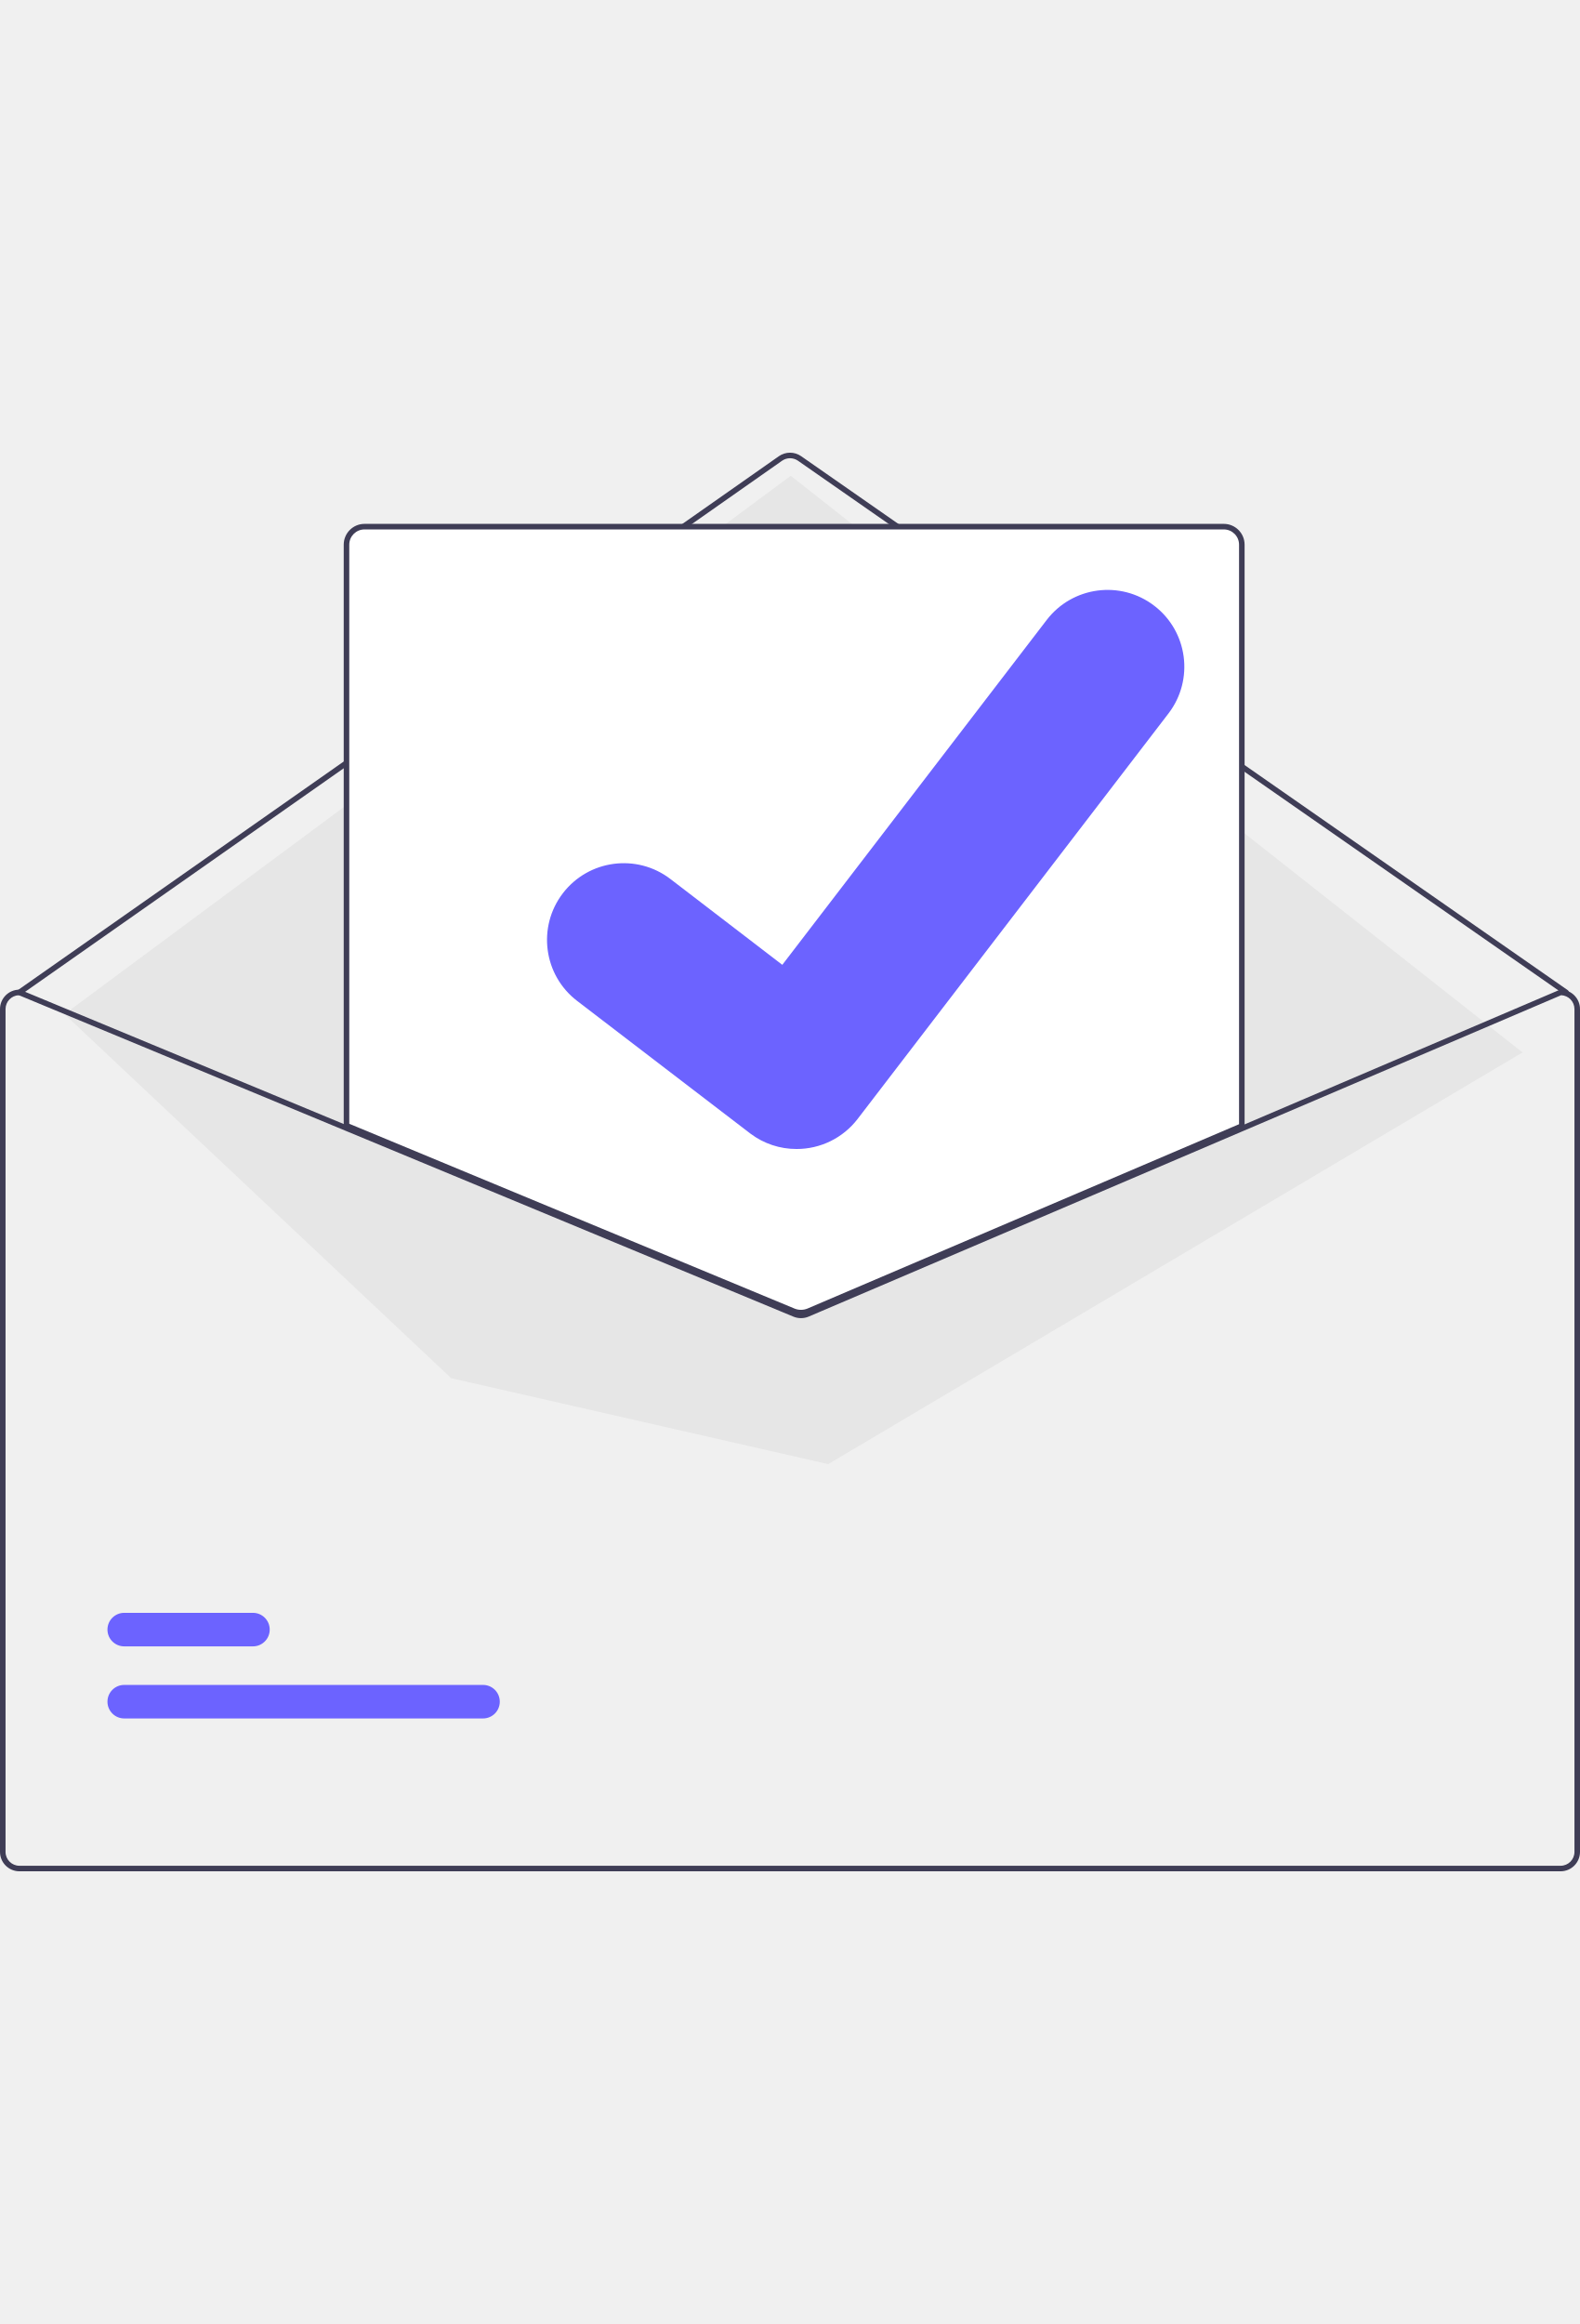
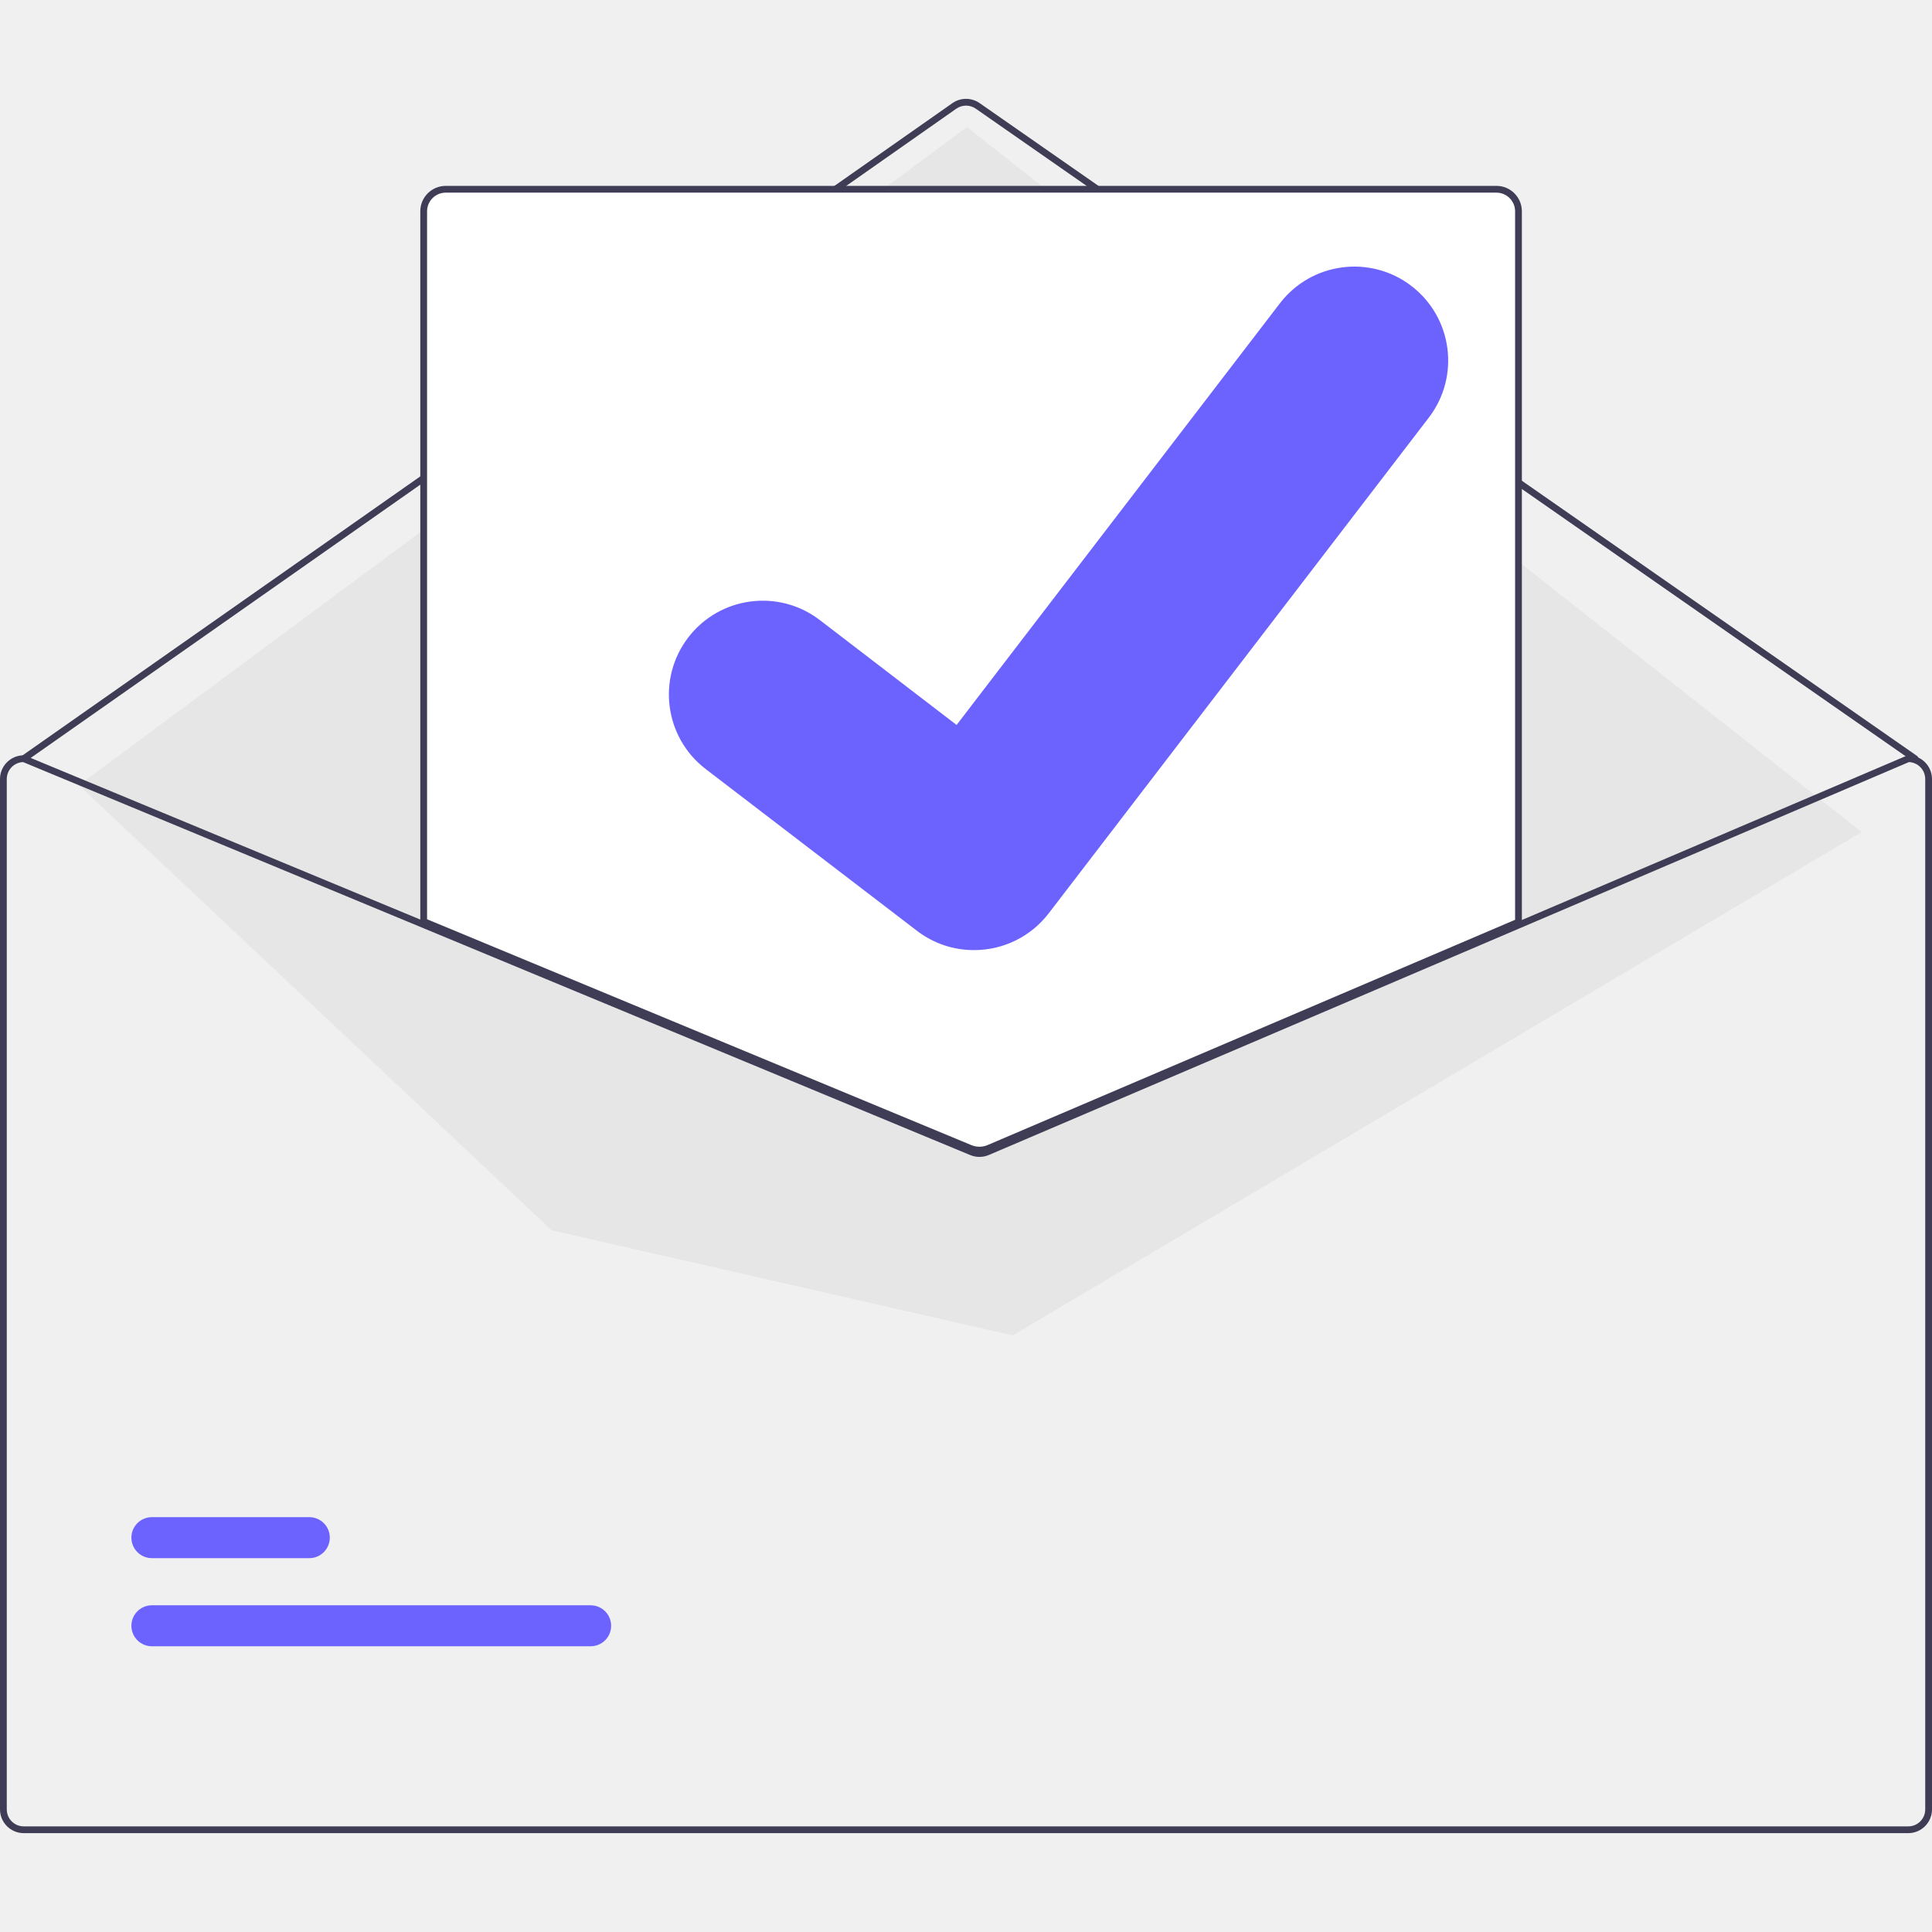
- <svg xmlns="http://www.w3.org/2000/svg" data-name="Layer 1" width="170" height="250" viewBox="0 0 570 511.675">
+ <svg xmlns="http://www.w3.org/2000/svg" data-name="Layer 1" width="250" height="250" viewBox="0 0 570 511.675">
  <path d="M879.999,389.837a.997.997,0,0,1-.571-.179L602.87,197.055a5.015,5.015,0,0,0-5.729.01L322.574,389.656a1,1,0,0,1-1.149-1.638l274.567-192.592a7.022,7.022,0,0,1,8.02-.013l276.559,192.603a1,1,0,0,1-.572,1.821Z" transform="translate(-315 -194.1626)" fill="#3f3d56" />
  <polygon points="23.264 202.502 285.276 8.319 549.276 216.319 298.776 364.819 162.776 333.819 23.264 202.502" fill="#e6e6e6" />
  <path d="M489.256,650.704H359.815a6.047,6.047,0,1,1,0-12.095H489.256a6.047,6.047,0,1,1,0,12.095Z" transform="translate(-315 -194.1626)" fill="#6c63ff" />
  <path d="M406.256,624.704H359.815a6.047,6.047,0,1,1,0-12.095h46.44a6.047,6.047,0,1,1,0,12.095Z" transform="translate(-315 -194.1626)" fill="#6c63ff" />
  <path d="M603.96,504.822a7.564,7.564,0,0,1-2.869-.562L439.5,437.211v-209.874a7.008,7.008,0,0,1,7-7h310a7.008,7.008,0,0,1,7,7v210.02l-.304.13L606.916,504.227A7.616,7.616,0,0,1,603.96,504.822Z" transform="translate(-315 -194.1626)" fill="#fff" />
  <path d="M603.96,505.322a8.072,8.072,0,0,1-3.06-.599L439,437.545v-210.208a7.509,7.509,0,0,1,7.5-7.5h310a7.509,7.509,0,0,1,7.5,7.5V437.688l-156.888,66.999A8.11,8.11,0,0,1,603.96,505.322Zm-162.96-69.112,160.663,66.665a6.118,6.118,0,0,0,4.668-.028l155.669-66.479V227.337a5.507,5.507,0,0,0-5.5-5.5h-310a5.507,5.507,0,0,0-5.5,5.5Z" transform="translate(-315 -194.1626)" fill="#3f3d56" />
  <path d="M878,387.837h-.2L763,436.857l-157.07,67.07a5.066,5.066,0,0,1-3.88.02L440,436.717l-117.62-48.8-.18-.08H322a7.008,7.008,0,0,0-7,7v304a7.008,7.008,0,0,0,7,7H878a7.008,7.008,0,0,0,7-7v-304A7.008,7.008,0,0,0,878,387.837Zm5,311a5.002,5.002,0,0,1-5,5H322a5.002,5.002,0,0,1-5-5v-304a5.011,5.011,0,0,1,4.81-5L440,438.877l161.28,66.92a7.121,7.121,0,0,0,5.44-.03L763,439.027l115.2-49.19a5.016,5.016,0,0,1,4.8,5Z" transform="translate(-315 -194.1626)" fill="#3f3d56" />
  <path d="M602.345,445.31a27.499,27.499,0,0,1-16.546-5.496l-.296-.222-62.311-47.708a27.683,27.683,0,1,1,33.674-43.949l40.36,30.948,95.378-124.387a27.682,27.682,0,0,1,38.813-5.124l-.593.805.608-.793a27.714,27.714,0,0,1,5.124,38.813L624.369,434.506A27.694,27.694,0,0,1,602.345,445.31Z" transform="translate(-315 -194.1626)" fill="#6c63ff" />
</svg>
